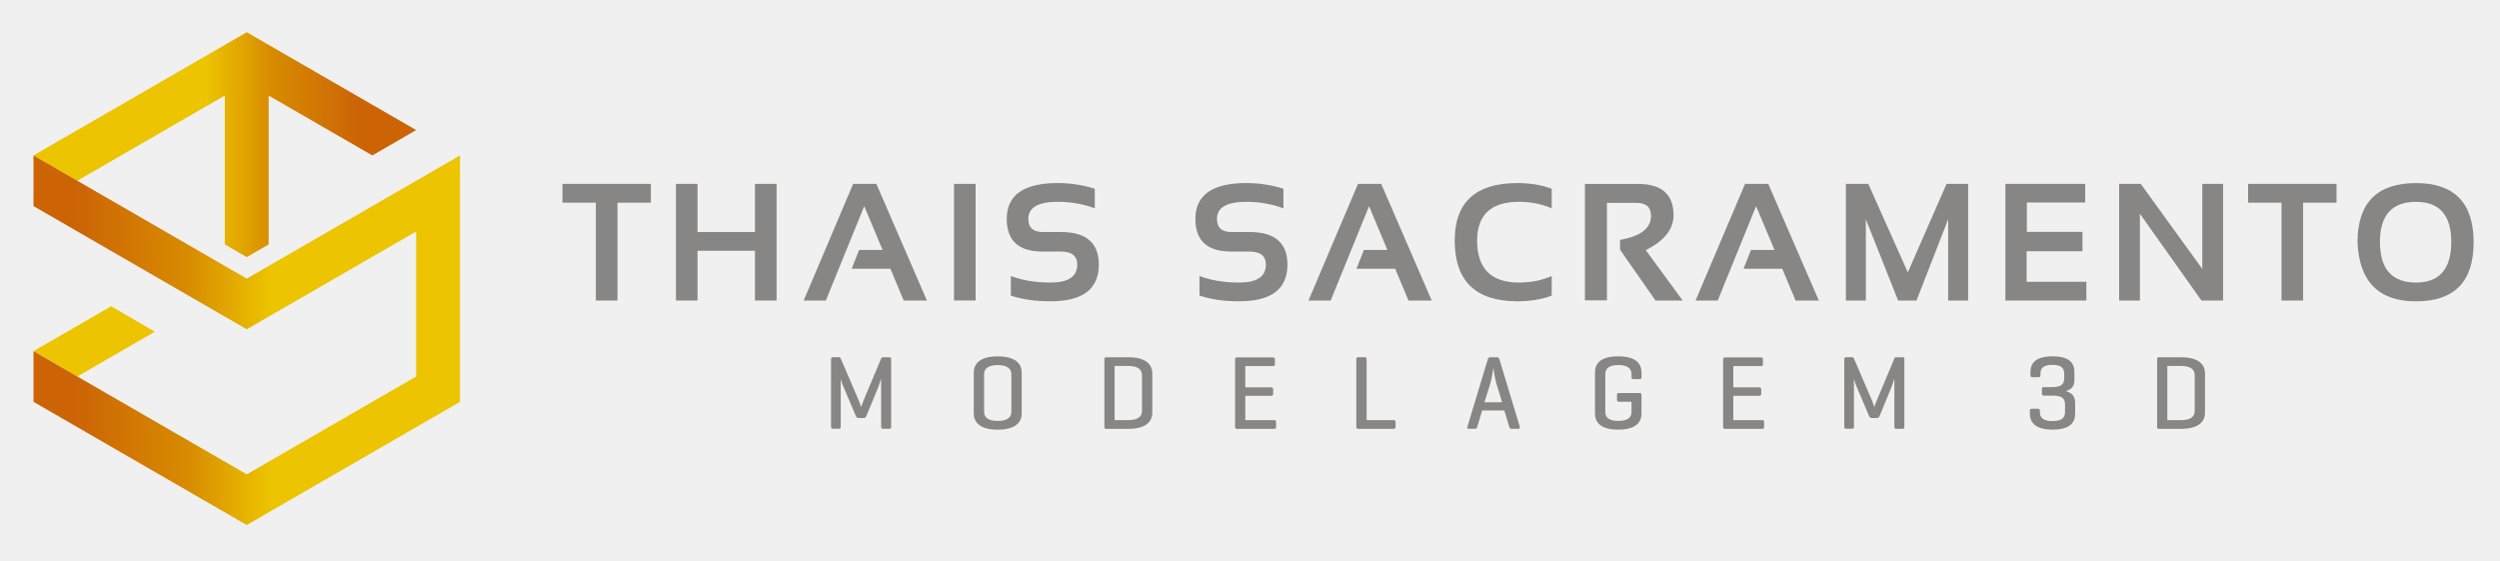
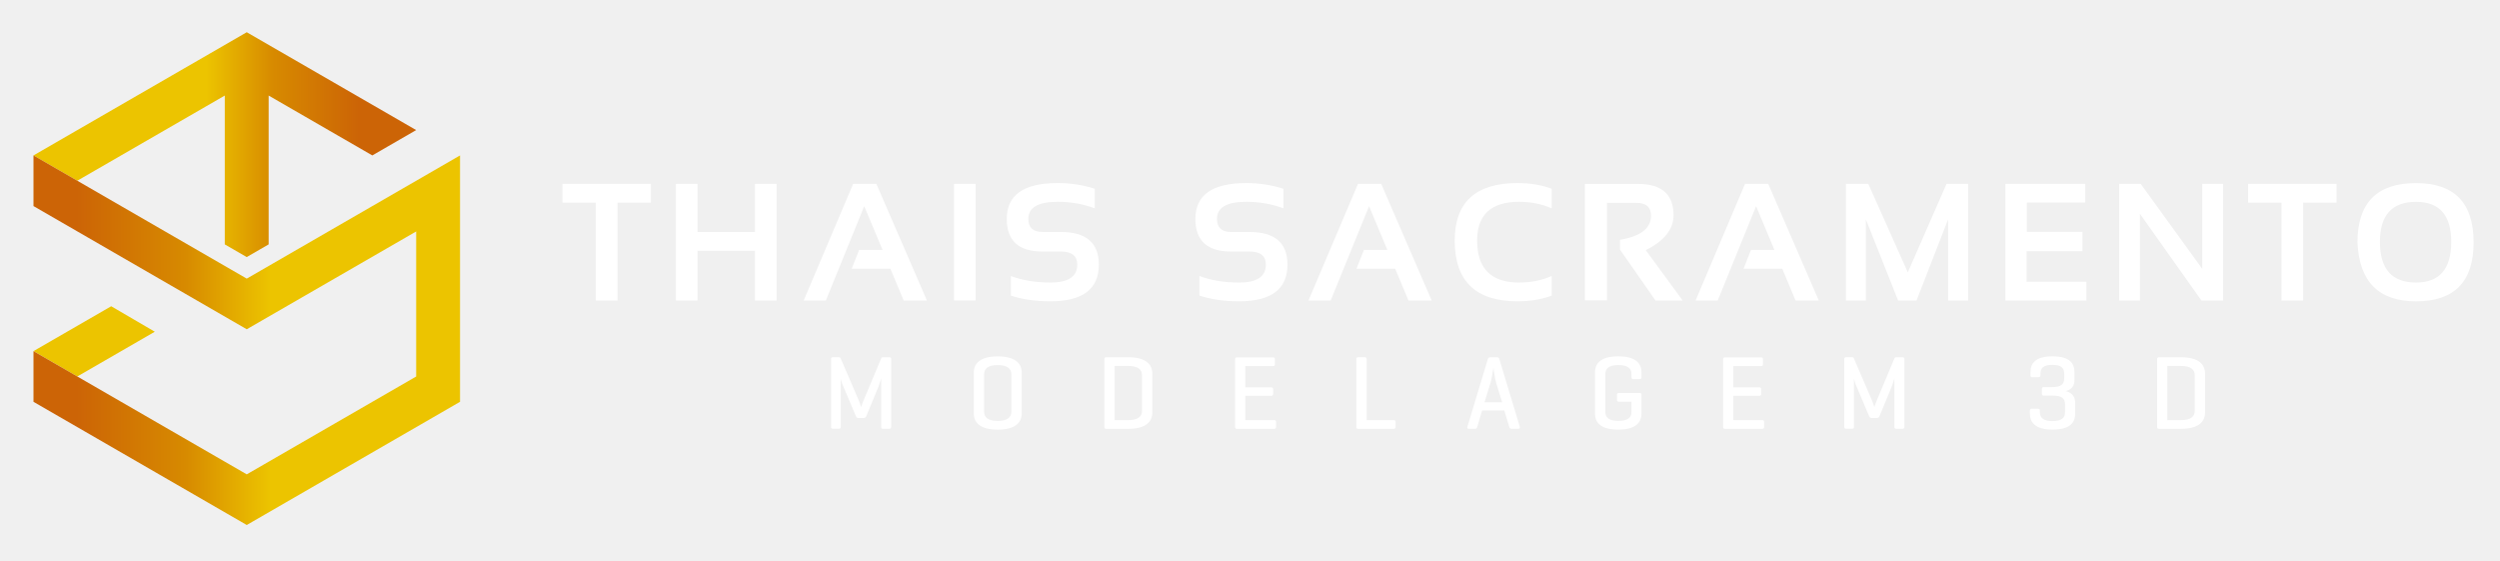
<svg xmlns="http://www.w3.org/2000/svg" xmlns:xlink="http://www.w3.org/1999/xlink" version="1.1" id="Camada_1" x="0px" y="0px" viewBox="130 233 580 130" style="enable-background:new 0 0 841.89 595.28;" xml:space="preserve">
  <style type="text/css">
	.st0{clip-path:url(#SVGID_2_);fill:url(#SVGID_3_);}
	.st1{fill-rule:evenodd;clip-rule:evenodd;fill:#ECC400;}
	.st2{clip-path:url(#SVGID_5_);fill:url(#SVGID_6_);}
- 	.st3{fill:#888684;}
+ 	.st3{fill:#fff;}
</style>
  <g>
    <defs>
      <path id="SVGID_1_" d="M137.77,269.06c0,0,45.35-26.18,49.5-28.58l39.32,22.7l-10.18,5.88l-24.06-13.89v34.53l-5.09,2.94    l-5.09-2.94v-34.53l-34.23,19.76L137.77,269.06z" />
    </defs>
    <clipPath id="SVGID_2_">
      <use xlink:href="#SVGID_1_" style="overflow:visible;" />
    </clipPath>
    <linearGradient id="SVGID_3_" gradientUnits="userSpaceOnUse" x1="0.15" y1="594.776" x2="0.85" y2="594.776" gradientTransform="matrix(88.8225 0 0 52.1535 137.7692 -30753.078)">
      <stop offset="0" style="stop-color:#ECC400" />
      <stop offset="0.43" style="stop-color:#ECC400" />
      <stop offset="0.68" style="stop-color:#D78A00" />
      <stop offset="1" style="stop-color:#CC6406" />
    </linearGradient>
    <rect x="137.77" y="240.48" class="st0" width="88.82" height="52.15" />
  </g>
  <polygon class="st1" points="165.93,309.96 147.95,320.34 137.77,314.46 155.81,304.05 " />
  <g>
    <defs>
      <path id="SVGID_4_" d="M187.27,309.39l-49.5-28.58v-11.75l49.5,28.58l49.5-28.58v57.16c-16.5,9.53-33,19.05-49.5,28.58    c-16.5-9.53-33-19.05-49.5-28.58v-11.75l49.5,28.58l39.32-22.7l0-33.65L187.27,309.39z" />
    </defs>
    <clipPath id="SVGID_5_">
      <use xlink:href="#SVGID_4_" style="overflow:visible;" />
    </clipPath>
    <linearGradient id="SVGID_6_" gradientUnits="userSpaceOnUse" x1="0.1" y1="594.776" x2="0.9" y2="594.776" gradientTransform="matrix(-99 0 0 -85.7367 236.7692 51306.016)">
      <stop offset="0" style="stop-color:#ECC400" />
      <stop offset="0.43" style="stop-color:#ECC400" />
      <stop offset="0.68" style="stop-color:#D78A00" />
      <stop offset="1" style="stop-color:#CC6406" />
    </linearGradient>
    <rect x="137.77" y="269.06" class="st2" width="99" height="85.74" />
  </g>
  <path class="st3" d="M336.84,316.34c0-0.32-0.12-0.46-0.44-0.46h-1.44c-0.22,0-0.34,0.05-0.42,0.22l-4.15,9.89  c-0.17,0.42-0.51,1.34-0.54,1.44c-0.02-0.1-0.34-1.05-0.51-1.47l-4.23-9.82c-0.07-0.17-0.2-0.27-0.42-0.27h-1.37  c-0.32,0-0.44,0.15-0.44,0.46v15.68c0,0.32,0.12,0.46,0.44,0.46h1.37c0.32,0,0.44-0.15,0.44-0.46v-11.16  c0.02,0.07,0.22,0.93,0.46,1.47l3.03,7.16c0.12,0.29,0.27,0.49,0.59,0.49h1.27c0.29,0,0.49-0.17,0.61-0.49l2.83-6.86  c0.22-0.56,0.54-1.69,0.59-1.81v11.21c0,0.32,0.12,0.46,0.44,0.46h1.44c0.32,0,0.44-0.15,0.44-0.46V316.34z" />
  <path class="st3" d="M364.73,328.53c0,1.32-0.98,2.13-3.18,2.13c-2.17,0-3.15-0.81-3.15-2.13v-8.7c0-1.32,0.98-2.13,3.15-2.13  c2.2,0,3.18,0.81,3.18,2.13V328.53z M356.01,328.92c0,2,1.37,3.76,5.55,3.76c4.2,0,5.57-1.76,5.57-3.76v-9.48  c0-2-1.37-3.76-5.57-3.76c-4.18,0-5.55,1.76-5.55,3.76V328.92z" />
  <path class="st3" d="M391.87,317.9c2.2,0,3.18,0.81,3.18,2.13v8.31c0,1.32-0.98,2.13-3.18,2.13h-3.18V317.9H391.87z M391.87,332.49  c4.18,0,5.57-1.76,5.57-3.76v-9.09c0-2-1.39-3.76-5.57-3.76h-5.11c-0.32,0-0.44,0.15-0.44,0.49V332c0,0.32,0.1,0.49,0.39,0.49  H391.87z" />
  <path class="st3" d="M425.71,332.49c0.32,0,0.46-0.12,0.46-0.46v-1.12c0-0.34-0.15-0.44-0.46-0.44h-6.69v-5.64H425  c0.34,0,0.49-0.15,0.49-0.46v-1.05c0-0.34-0.15-0.46-0.49-0.46h-5.98v-4.93h6.42c0.32,0,0.46-0.12,0.46-0.46v-1.1  c0-0.34-0.15-0.46-0.46-0.46h-8.35c-0.32,0-0.44,0.15-0.44,0.49V332c0,0.34,0.12,0.49,0.44,0.49H425.71z" />
  <path class="st3" d="M447.18,316.36c0-0.34-0.12-0.49-0.44-0.49h-1.49c-0.34,0-0.46,0.15-0.46,0.49V332c0,0.32,0.12,0.49,0.39,0.49  h8.26c0.32,0,0.46-0.12,0.46-0.46v-1.12c0-0.34-0.15-0.44-0.46-0.44h-6.25V316.36z" />
  <path class="st3" d="M478.64,326.33h-4.1l1.39-4.49c0.32-1.05,0.63-3.3,0.68-3.52c0.02,0.27,0.37,2.66,0.66,3.57L478.64,326.33z   M475.9,315.88c-0.32,0-0.49,0.15-0.59,0.46l-4.74,15.68c-0.1,0.29,0.02,0.46,0.34,0.46h1.42c0.32,0,0.46-0.17,0.54-0.46l1.12-3.79  h5.15l1.15,3.79c0.07,0.29,0.22,0.46,0.54,0.46h1.54c0.34,0,0.46-0.17,0.37-0.46l-4.74-15.68c-0.1-0.32-0.27-0.46-0.59-0.46H475.9z" />
  <path class="st3" d="M505.75,324.18c-0.32,0-0.46,0.12-0.46,0.44v1.12c0,0.34,0.15,0.46,0.46,0.46h2.91v2.35  c0,1.32-0.88,2.1-3.05,2.1c-2.2,0-3.03-0.81-3.03-2.13v-8.7c0-1.32,0.83-2.13,3.03-2.13c2.2,0,3.05,0.81,3.05,2.13v0.68  c0,0.32,0.12,0.46,0.46,0.46h1.42c0.32,0,0.44-0.15,0.44-0.46v-1.07c0-2-1.2-3.76-5.4-3.76c-4.2,0-5.4,1.76-5.4,3.76v9.48  c0,2,1.2,3.76,5.4,3.76c4.2,0,5.4-1.76,5.4-3.76v-4.3c0-0.32-0.15-0.44-0.46-0.44H505.75z" />
  <path class="st3" d="M538.98,332.49c0.32,0,0.46-0.12,0.46-0.46v-1.12c0-0.34-0.15-0.44-0.46-0.44h-6.69v-5.64h5.98  c0.34,0,0.49-0.15,0.49-0.46v-1.05c0-0.34-0.15-0.46-0.49-0.46h-5.98v-4.93h6.42c0.32,0,0.46-0.12,0.46-0.46v-1.1  c0-0.34-0.15-0.46-0.46-0.46h-8.35c-0.32,0-0.44,0.15-0.44,0.49V332c0,0.34,0.12,0.49,0.44,0.49H538.98z" />
  <path class="st3" d="M572,316.34c0-0.32-0.12-0.46-0.44-0.46h-1.44c-0.22,0-0.34,0.05-0.42,0.22l-4.15,9.89  c-0.17,0.42-0.51,1.34-0.54,1.44c-0.02-0.1-0.34-1.05-0.51-1.47l-4.23-9.82c-0.07-0.17-0.2-0.27-0.42-0.27h-1.37  c-0.32,0-0.44,0.15-0.44,0.46v15.68c0,0.32,0.12,0.46,0.44,0.46h1.37c0.32,0,0.44-0.15,0.44-0.46v-11.16  c0.02,0.07,0.22,0.93,0.46,1.47l3.03,7.16c0.12,0.29,0.27,0.49,0.59,0.49h1.27c0.29,0,0.49-0.17,0.61-0.49l2.83-6.86  c0.22-0.56,0.54-1.69,0.59-1.81v11.21c0,0.32,0.12,0.46,0.44,0.46h1.44c0.32,0,0.44-0.15,0.44-0.46V316.34z" />
  <path class="st3" d="M604.37,322.81c-0.34,0-0.46,0.12-0.46,0.46v1.05c0,0.34,0.12,0.46,0.46,0.46h2.05c2.2,0,2.86,0.71,2.86,2.05  v1.78c0,1.32-0.78,2.08-2.91,2.08c-2.13,0-2.93-0.76-2.93-2.08v-0.32c0-0.32-0.12-0.46-0.44-0.46h-1.44c-0.32,0-0.44,0.15-0.44,0.46  v0.64c0,2,1.17,3.74,5.28,3.74c4.08,0,5.23-1.69,5.23-3.66v-2.47c0-1.32-0.46-2.32-2.17-2.81c1.56-0.44,2-1.32,2-2.64v-1.76  c0-1.98-1.03-3.66-5.08-3.66c-4.1,0-5.13,1.73-5.13,3.74v0.64c0,0.32,0.1,0.46,0.44,0.46h1.42c0.32,0,0.46-0.15,0.46-0.46v-0.32  c0-1.32,0.66-2.08,2.78-2.08c2.1,0,2.74,0.76,2.74,2.08v1.03c0,1.34-0.66,2.05-2.83,2.05H604.37z" />
  <path class="st3" d="M636.2,317.9c2.2,0,3.18,0.81,3.18,2.13v8.31c0,1.32-0.98,2.13-3.18,2.13h-3.18V317.9H636.2z M636.2,332.49  c4.18,0,5.57-1.76,5.57-3.76v-9.09c0-2-1.39-3.76-5.57-3.76h-5.11c-0.32,0-0.44,0.15-0.44,0.49V332c0,0.32,0.1,0.49,0.39,0.49H636.2  z" />
  <polygon class="st3" points="281.06,275.66 281.06,280.02 273.31,280.02 273.31,302.72 268.29,302.72 268.29,280.02 260.54,280.02   260.54,275.66 " />
  <polygon class="st3" points="286.88,302.72 286.88,275.66 291.89,275.66 291.89,286.83 305.22,286.83 305.22,275.66 310.24,275.66   310.24,302.72 305.22,302.72 305.22,291.18 291.89,291.18 291.89,302.72 " />
  <polygon class="st3" points="321.67,302.72 316.53,302.72 328.01,275.66 333.4,275.66 345.13,302.72 339.74,302.72 336.65,295.34   327.67,295.34 329.39,290.99 334.84,290.99 330.58,280.83 " />
  <rect x="351.42" y="275.66" class="st3" width="5.01" height="27.05" />
  <path class="st3" d="M364.61,301.58v-4.54c2.71,1.01,5.78,1.51,9.19,1.51c4.15,0,6.22-1.38,6.22-4.16c0-2.02-1.27-3.03-3.82-3.03  h-4.24c-5.54,0-8.3-2.52-8.3-7.57c0-5.55,3.94-8.32,11.82-8.32c3.03,0,5.89,0.45,8.61,1.32v4.54c-2.71-1.01-5.58-1.51-8.61-1.51  c-4.54,0-6.81,1.32-6.81,3.97c0,2.02,1.1,3.03,3.29,3.03h4.24c5.89,0,8.83,2.52,8.83,7.57c0,5.68-3.74,8.51-11.23,8.51  C370.38,302.91,367.32,302.47,364.61,301.58" />
  <path class="st3" d="M408.39,301.58v-4.54c2.71,1.01,5.78,1.51,9.19,1.51c4.15,0,6.22-1.38,6.22-4.16c0-2.02-1.27-3.03-3.82-3.03  h-4.24c-5.54,0-8.3-2.52-8.3-7.57c0-5.55,3.94-8.32,11.82-8.32c3.03,0,5.89,0.45,8.61,1.32v4.54c-2.71-1.01-5.58-1.51-8.61-1.51  c-4.54,0-6.81,1.32-6.81,3.97c0,2.02,1.1,3.03,3.29,3.03h4.24c5.89,0,8.83,2.52,8.83,7.57c0,5.68-3.74,8.51-11.23,8.51  C414.17,302.91,411.1,302.47,408.39,301.58" />
  <polygon class="st3" points="438.84,302.72 433.69,302.72 445.18,275.66 450.57,275.66 462.29,302.72 456.9,302.72 453.81,295.34   444.83,295.34 446.55,290.99 452,290.99 447.75,280.83 " />
  <path class="st3" d="M490.14,301.58c-2.33,0.88-4.98,1.32-7.94,1.32c-9.71,0-14.57-4.69-14.57-14.09c0-8.89,4.86-13.34,14.57-13.34  c2.96,0,5.61,0.45,7.94,1.32v4.54c-2.33-1.01-4.86-1.51-7.57-1.51c-6.49,0-9.74,3-9.74,8.99c0,6.5,3.25,9.74,9.74,9.74  c2.71,0,5.24-0.5,7.57-1.51V301.58z" />
  <path class="st3" d="M497.85,302.68v-27.01h12.29c5.52,0,8.28,2.42,8.28,7.25c0,3.26-2.15,5.97-6.45,8.11l8.57,11.69h-6.31  L506,290.93v-2.29c4.79-0.82,7.19-2.68,7.19-5.58c0-1.99-1.12-2.99-3.36-2.99h-6.87v22.6H497.85z" />
  <polygon class="st3" points="528.67,302.72 523.53,302.72 535.01,275.66 540.4,275.66 552.13,302.72 546.74,302.72 543.65,295.34   534.67,295.34 536.39,290.99 541.84,290.99 537.58,280.83 " />
  <polygon class="st3" points="558.42,302.72 558.42,275.66 563.62,275.66 572.79,296.19 581.78,275.66 586.79,275.66 586.79,302.72   582.15,302.72 582.15,283.88 574.81,302.72 570.54,302.72 563.05,283.88 563.05,302.72 " />
  <polygon class="st3" points="613.96,275.66 613.96,279.98 600.42,279.98 600.42,286.79 613.32,286.79 613.32,291.28 600.36,291.28   600.36,298.37 614.23,298.37 614.23,302.72 595.44,302.72 595.44,275.66 " />
  <polygon class="st3" points="621.84,302.72 621.84,275.66 626.85,275.66 641.13,295.38 641.13,275.66 645.96,275.66 645.96,302.72   640.94,302.72 626.66,282.59 626.66,302.72 " />
  <polygon class="st3" points="672.29,275.66 672.29,280.02 664.54,280.02 664.54,302.72 659.52,302.72 659.52,280.02 651.77,280.02   651.77,275.66 " />
  <path class="st3" d="M677.16,289.23c0-9.17,4.53-13.75,13.58-13.75c8.91,0,13.37,4.58,13.37,13.75c0,9.12-4.46,13.68-13.37,13.68  C682.1,302.91,677.56,298.35,677.16,289.23 M682.37,289.12c0,6.29,2.79,9.43,8.38,9.43c5.44,0,8.17-3.14,8.17-9.43  c0-6.19-2.72-9.29-8.17-9.29C685.16,279.83,682.37,282.93,682.37,289.12z" />
</svg>
